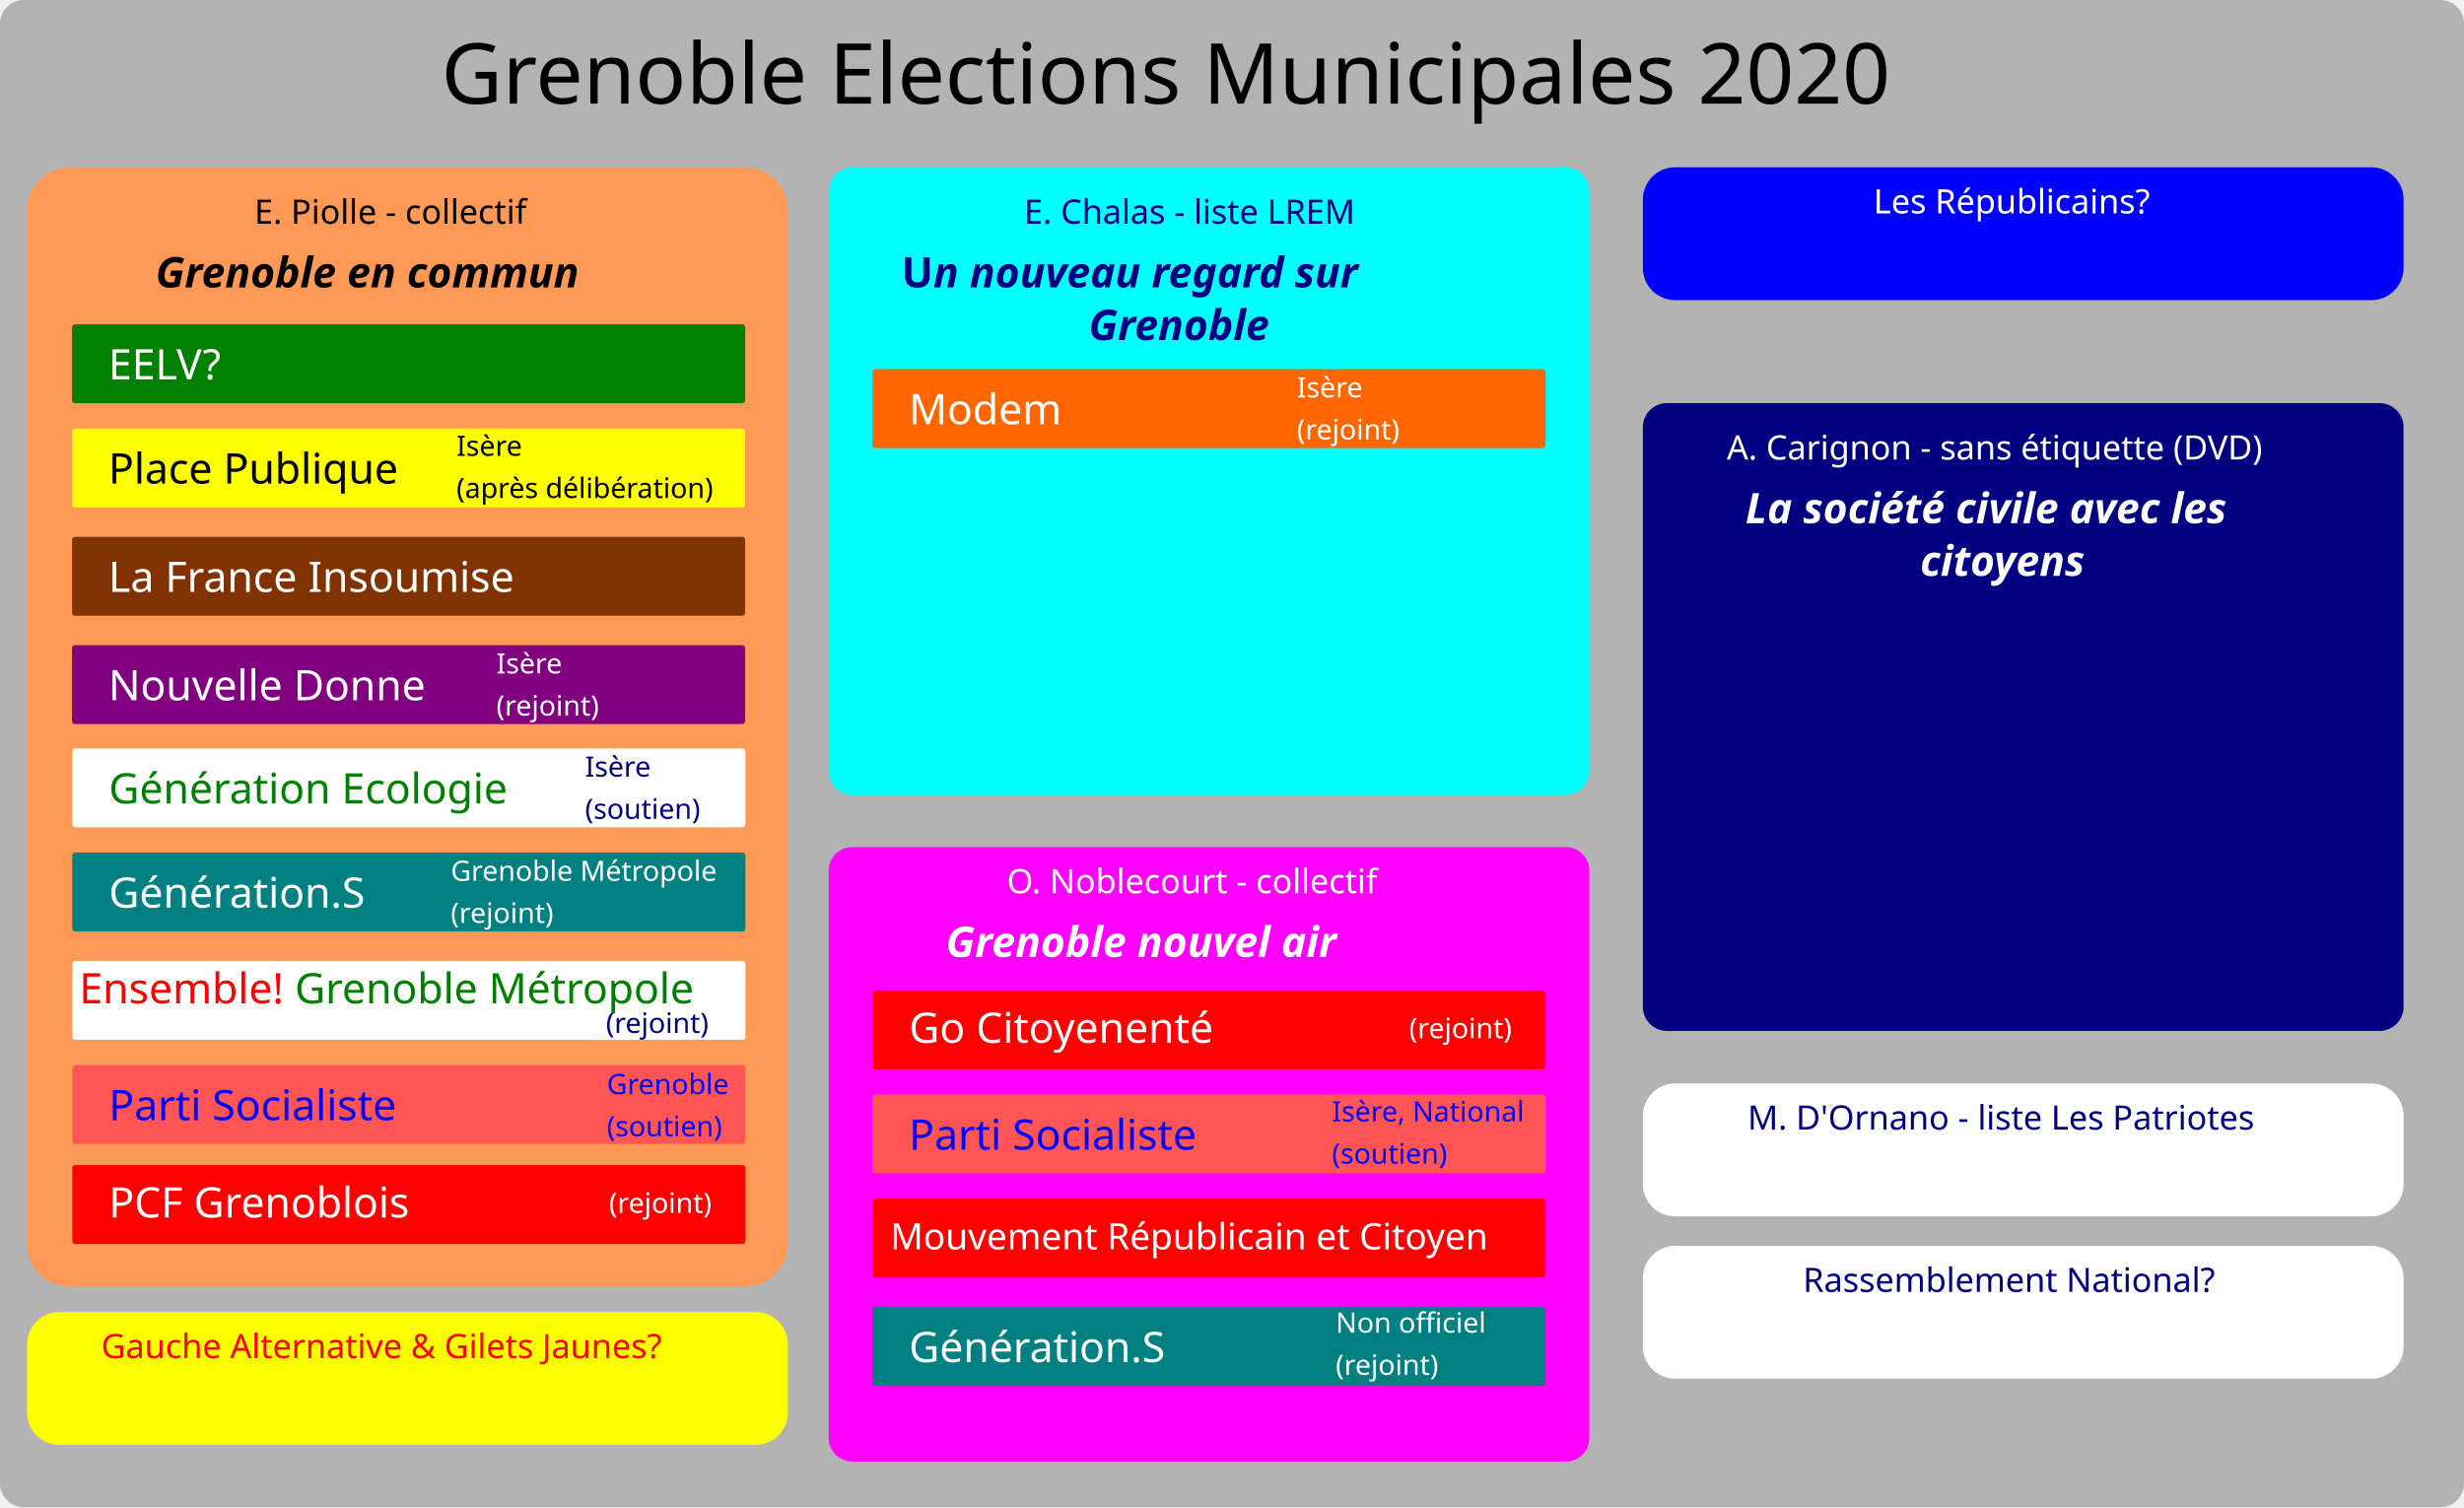
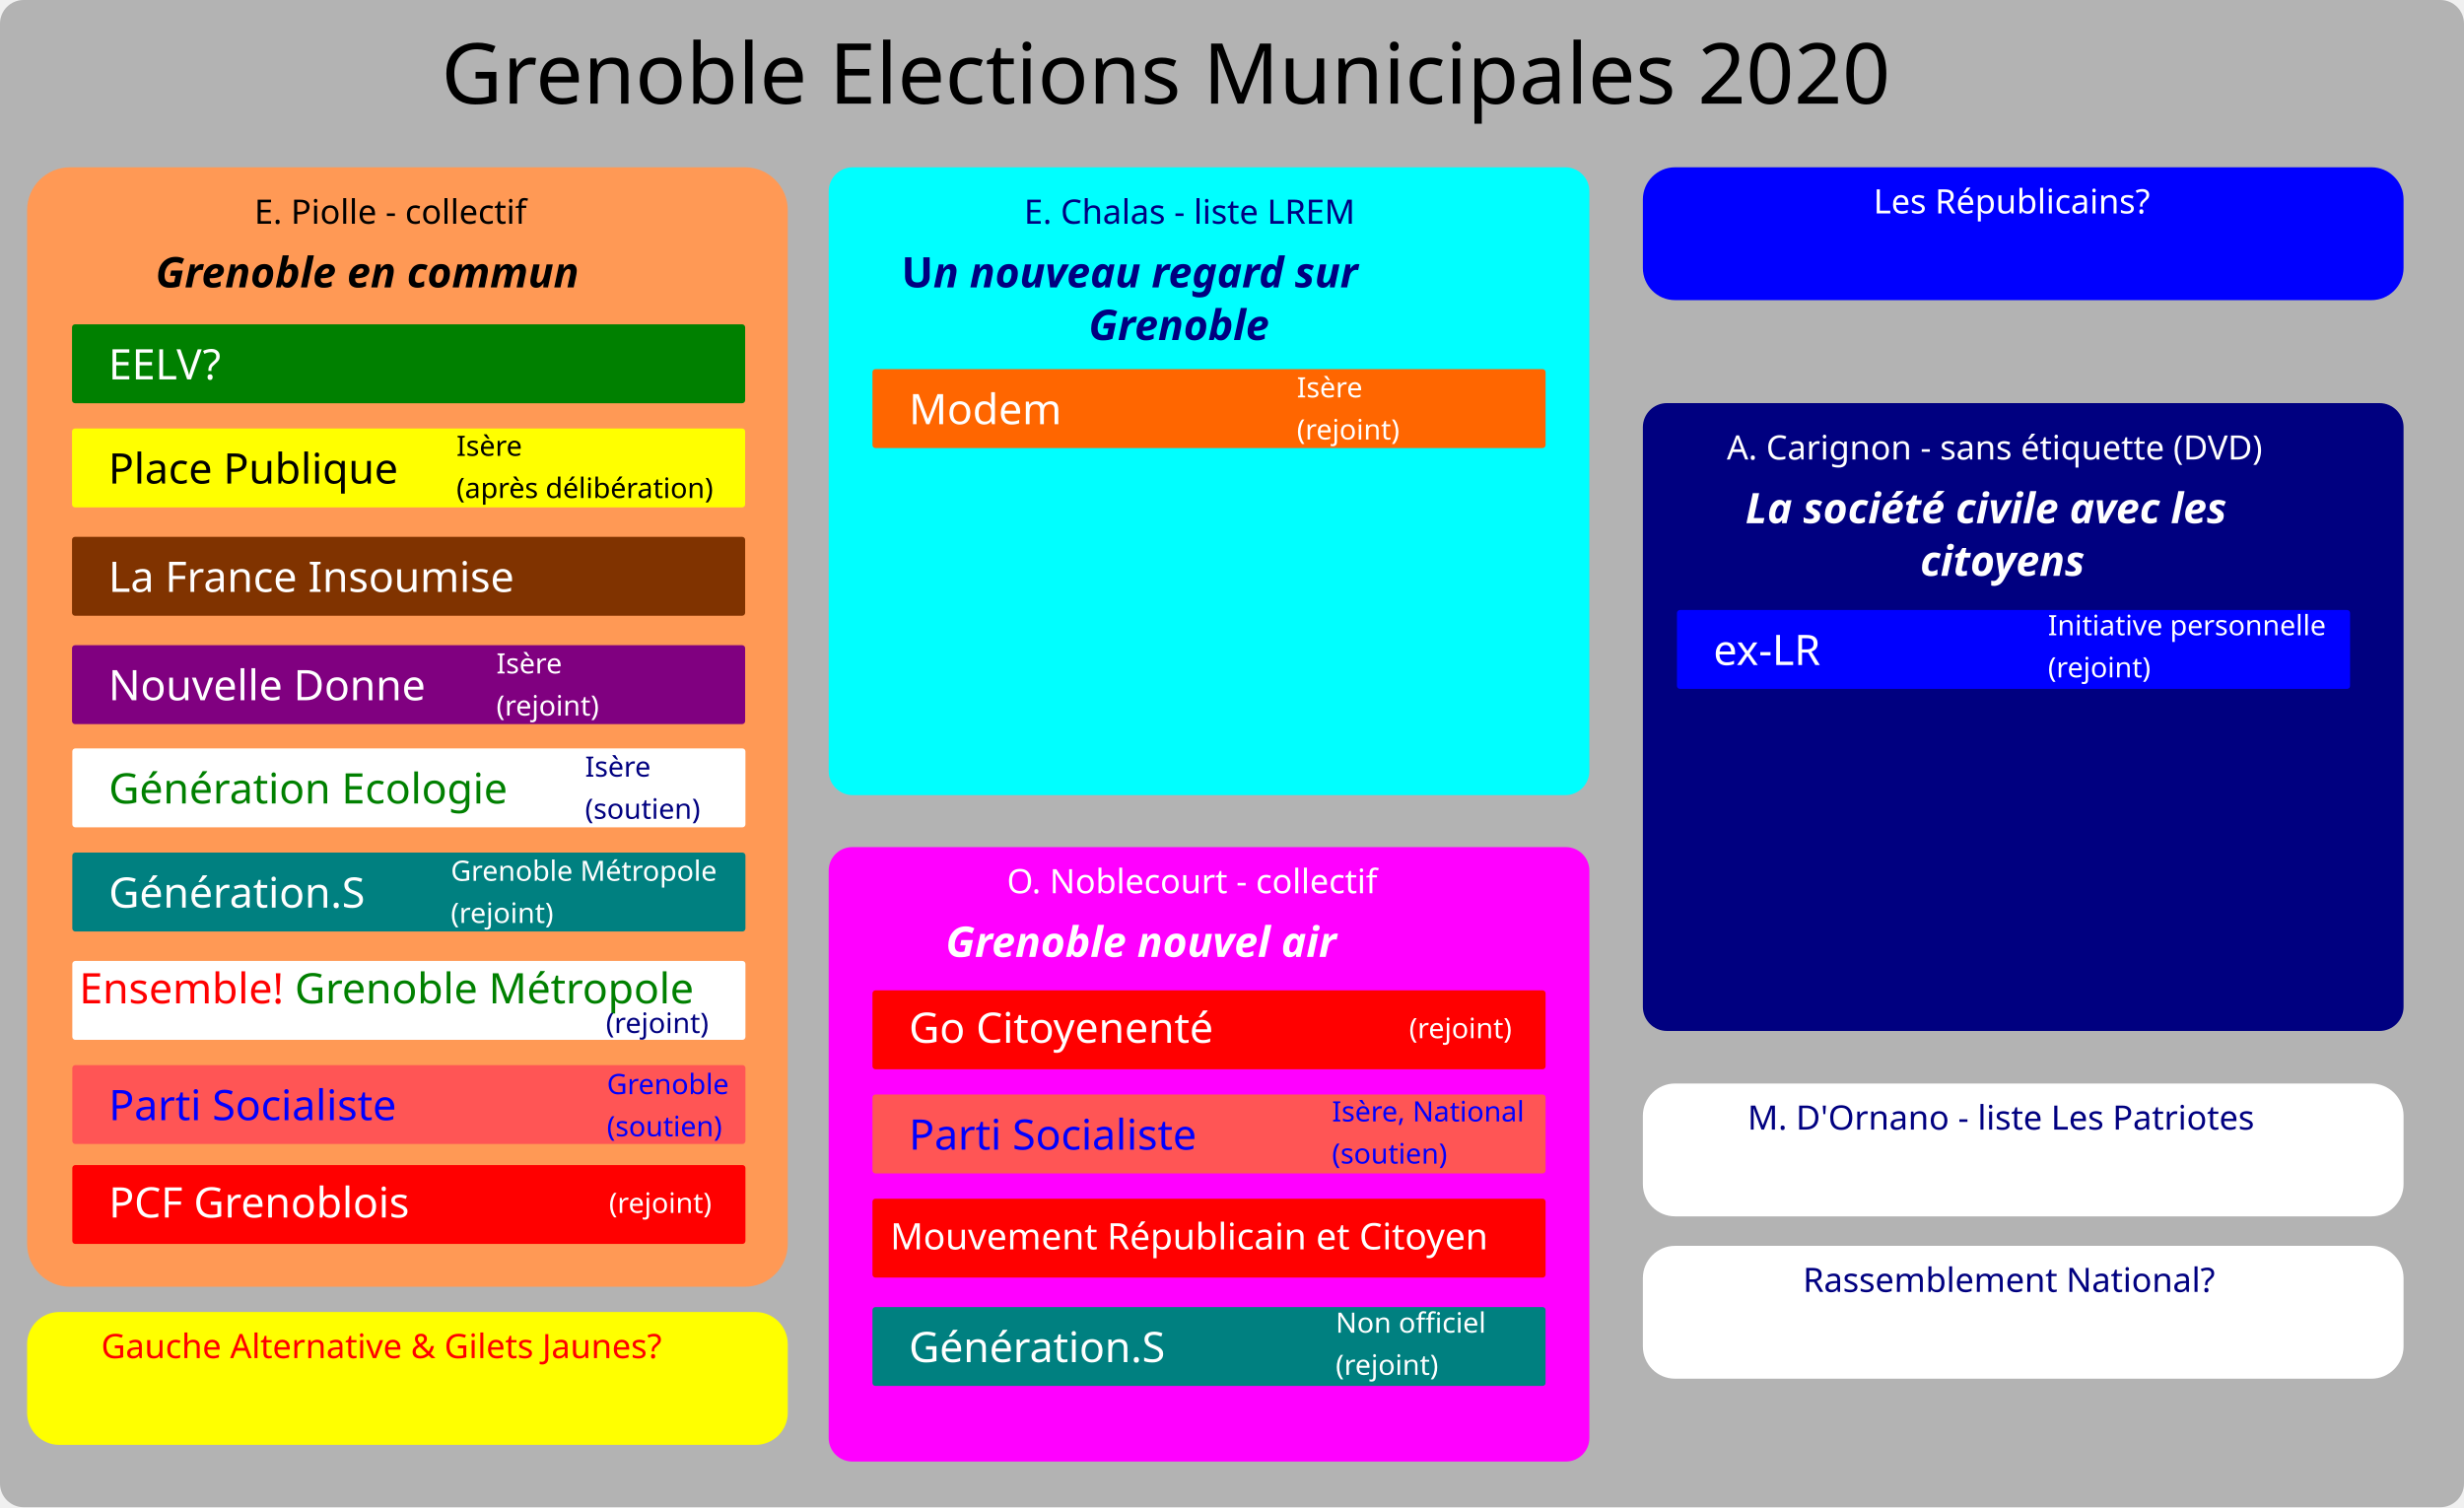
- <svg xmlns="http://www.w3.org/2000/svg" width="309.641mm" height="189.4mm" viewBox="0 0 309.641 189.4" version="1.1" id="svg8">
+ <svg xmlns="http://www.w3.org/2000/svg" id="svg8" version="1.1" viewBox="0 0 309.641 189.4" height="189.4mm" width="309.641mm">
  <defs id="defs2">
-     <marker style="overflow:visible;" id="Arrow2Lend" refX="0.0" refY="0.0" orient="auto">
-       <path transform="scale(1.1) rotate(180) translate(1,0)" d="M 8.719,4.034 L -2.207,0.016 L 8.719,-4.002 C 6.973,-1.63 6.983,1.616 8.719,4.034 z " style="fill-rule:evenodd;stroke-width:0.625;stroke-linejoin:round;stroke:#000000;stroke-opacity:1;fill:#000000;fill-opacity:1" id="path1338" />
+     <marker orient="auto" refY="0.0" refX="0.0" id="Arrow2Lend" style="overflow:visible;">
+       <path id="path1338" style="fill-rule:evenodd;stroke-width:0.625;stroke-linejoin:round;stroke:#000000;stroke-opacity:1;fill:#000000;fill-opacity:1" d="M 8.719,4.034 L -2.207,0.016 L 8.719,-4.002 C 6.973,-1.63 6.983,1.616 8.719,4.034 z " transform="scale(1.1) rotate(180) translate(1,0)" />
    </marker>
-     <marker style="overflow:visible" id="Arrow2Lstart" refX="0.0" refY="0.0" orient="auto">
-       <path transform="scale(1.1) translate(1,0)" d="M 8.719,4.034 L -2.207,0.016 L 8.719,-4.002 C 6.973,-1.63 6.983,1.616 8.719,4.034 z " style="fill-rule:evenodd;stroke-width:0.625;stroke-linejoin:round;stroke:#000000;stroke-opacity:1;fill:#000000;fill-opacity:1" id="path1335" />
+     <marker orient="auto" refY="0.0" refX="0.0" id="Arrow2Lstart" style="overflow:visible">
+       <path id="path1335" style="fill-rule:evenodd;stroke-width:0.625;stroke-linejoin:round;stroke:#000000;stroke-opacity:1;fill:#000000;fill-opacity:1" d="M 8.719,4.034 L -2.207,0.016 L 8.719,-4.002 C 6.973,-1.63 6.983,1.616 8.719,4.034 z " transform="scale(1.1) translate(1,0)" />
    </marker>
  </defs>
-   <g transform="translate(-3.993841,-8.021178)" id="layer1">
-     <rect ry="2.969" y="8.021" x="3.994" height="189.4" width="309.641" id="rect1052" style="fill:#b3b3b3;stroke-width:0.262" />
-     <text xml:space="preserve" style="font-style:normal;font-weight:normal;font-size:10.583px;line-height:1.25;font-family:sans-serif;fill:#000000;fill-opacity:1;stroke:none;stroke-width:0.265" x="59.446" y="21.039" id="text12">
-       <tspan id="tspan10" x="59.446" y="21.039" style="stroke-width:0.265">Grenoble Elections Municipales 2020</tspan>
+   <g id="layer1" transform="translate(-3.993841,-8.021178)">
+     <rect style="fill:#b3b3b3;stroke-width:0.262" id="rect1052" width="309.641" height="189.4" x="3.994" y="8.021" ry="2.969" />
+     <text id="text12" y="21.039" x="59.446" style="font-style:normal;font-weight:normal;font-size:10.583px;line-height:1.25;font-family:sans-serif;fill:#000000;fill-opacity:1;stroke:none;stroke-width:0.265" xml:space="preserve">
+       <tspan style="stroke-width:0.265" y="21.039" x="59.446" id="tspan10">Grenoble Elections Municipales 2020</tspan>
    </text>
-     <rect style="fill:#ff9955;fill-rule:evenodd;stroke-width:0.239" id="rect14" width="95.592" height="140.675" x="7.399" y="29.043" ry="5.389" />
-     <text xml:space="preserve" style="font-style:normal;font-weight:normal;font-size:5.292px;line-height:1.25;font-family:sans-serif;fill:#000000;fill-opacity:1;stroke:none;stroke-width:0.265" x="23.552" y="44.137" id="text18">
-       <tspan id="tspan16" x="23.552" y="44.137" style="font-style:italic;font-variant:normal;font-weight:bold;font-stretch:normal;font-family:sans-serif;-inkscape-font-specification:'sans-serif Bold Italic';stroke-width:0.265">Grenoble en commun</tspan>
+     <rect ry="5.389" y="29.043" x="7.399" height="140.675" width="95.592" id="rect14" style="fill:#ff9955;fill-rule:evenodd;stroke-width:0.239" />
+     <text id="text18" y="44.137" x="23.552" style="font-style:normal;font-weight:normal;font-size:5.292px;line-height:1.25;font-family:sans-serif;fill:#000000;fill-opacity:1;stroke:none;stroke-width:0.265" xml:space="preserve">
+       <tspan style="font-style:italic;font-variant:normal;font-weight:bold;font-stretch:normal;font-family:sans-serif;-inkscape-font-specification:'sans-serif Bold Italic';stroke-width:0.265" y="44.137" x="23.552" id="tspan16">Grenoble en commun</tspan>
    </text>
-     <text xml:space="preserve" style="font-style:normal;font-weight:normal;font-size:4.233px;line-height:1.25;font-family:sans-serif;fill:#000000;fill-opacity:1;stroke:none;stroke-width:0.265" x="35.961" y="36.133" id="text22">
-       <tspan id="tspan20" x="35.961" y="36.133" style="stroke-width:0.265">E. Piolle - collectif</tspan>
+     <text id="text22" y="36.133" x="35.961" style="font-style:normal;font-weight:normal;font-size:4.233px;line-height:1.25;font-family:sans-serif;fill:#000000;fill-opacity:1;stroke:none;stroke-width:0.265" xml:space="preserve">
+       <tspan style="stroke-width:0.265" y="36.133" x="35.961" id="tspan20">E. Piolle - collectif</tspan>
    </text>
-     <rect ry="3.022" y="29.043" x="108.131" height="78.897" width="95.592" id="rect14-2" style="fill:#00ffff;fill-rule:evenodd;stroke-width:0.179" />
-     <text id="text18-9" y="44.137" x="155.584" style="font-style:normal;font-weight:normal;font-size:5.292px;line-height:1.25;font-family:sans-serif;text-align:center;text-anchor:middle;fill:#000080;fill-opacity:1;stroke:none;stroke-width:0.265" xml:space="preserve">
-       <tspan style="font-style:normal;font-variant:normal;font-weight:bold;font-stretch:normal;font-family:sans-serif;-inkscape-font-specification:'sans-serif Bold';text-align:center;text-anchor:middle;fill:#000080;stroke-width:0.265" y="44.137" x="155.584" id="tspan16-8">U<tspan style="font-style:italic;font-variant:normal;font-weight:bold;font-stretch:normal;font-family:sans-serif;-inkscape-font-specification:'sans-serif Bold Italic';fill:#000080" id="tspan53">n nouveau regard sur</tspan>
+     <rect style="fill:#00ffff;fill-rule:evenodd;stroke-width:0.179" id="rect14-2" width="95.592" height="78.897" x="108.131" y="29.043" ry="3.022" />
+     <text xml:space="preserve" style="font-style:normal;font-weight:normal;font-size:5.292px;line-height:1.25;font-family:sans-serif;text-align:center;text-anchor:middle;fill:#000080;fill-opacity:1;stroke:none;stroke-width:0.265" x="155.584" y="44.137" id="text18-9">
+       <tspan id="tspan16-8" x="155.584" y="44.137" style="font-style:normal;font-variant:normal;font-weight:bold;font-stretch:normal;font-family:sans-serif;-inkscape-font-specification:'sans-serif Bold';text-align:center;text-anchor:middle;fill:#000080;stroke-width:0.265">U<tspan id="tspan53" style="font-style:italic;font-variant:normal;font-weight:bold;font-stretch:normal;font-family:sans-serif;-inkscape-font-specification:'sans-serif Bold Italic';fill:#000080">n nouveau regard sur</tspan>
      </tspan>
-       <tspan style="font-style:italic;font-variant:normal;font-weight:bold;font-stretch:normal;font-family:sans-serif;-inkscape-font-specification:'sans-serif Bold Italic';text-align:center;text-anchor:middle;fill:#000080;stroke-width:0.265" y="50.751" x="155.584" id="tspan51">Grenoble</tspan>
+       <tspan id="tspan51" x="155.584" y="50.751" style="font-style:italic;font-variant:normal;font-weight:bold;font-stretch:normal;font-family:sans-serif;-inkscape-font-specification:'sans-serif Bold Italic';text-align:center;text-anchor:middle;fill:#000080;stroke-width:0.265">Grenoble</tspan>
    </text>
-     <text id="text22-2" y="36.133" x="132.687" style="font-style:normal;font-weight:normal;font-size:4.233px;line-height:1.25;font-family:sans-serif;fill:#000080;fill-opacity:1;stroke:none;stroke-width:0.265" xml:space="preserve">
-       <tspan style="fill:#000080;stroke-width:0.265" y="36.133" x="132.687" id="tspan20-0">E. Chalas - liste LREM</tspan>
+     <text xml:space="preserve" style="font-style:normal;font-weight:normal;font-size:4.233px;line-height:1.25;font-family:sans-serif;fill:#000080;fill-opacity:1;stroke:none;stroke-width:0.265" x="132.687" y="36.133" id="text22-2">
+       <tspan id="tspan20-0" x="132.687" y="36.133" style="fill:#000080;stroke-width:0.265">E. Chalas - liste LREM</tspan>
    </text>
-     <rect style="fill:#000080;fill-rule:evenodd;stroke-width:0.179" id="rect14-2-5" width="95.592" height="78.897" x="210.447" y="58.677" ry="3.022" />
-     <text xml:space="preserve" style="font-style:normal;font-weight:normal;font-size:5.292px;line-height:1.25;font-family:sans-serif;text-align:center;text-anchor:middle;fill:#ffffff;fill-opacity:1;stroke:none;stroke-width:0.265" x="259.071" y="73.77" id="text18-9-8">
-       <tspan id="tspan51-5" x="259.071" y="73.77" style="font-style:italic;font-variant:normal;font-weight:bold;font-stretch:normal;font-family:sans-serif;-inkscape-font-specification:'sans-serif Bold Italic';text-align:center;text-anchor:middle;fill:#ffffff;stroke-width:0.265">La société civile avec les </tspan>
-       <tspan id="tspan93" x="259.071" y="80.385" style="font-style:italic;font-variant:normal;font-weight:bold;font-stretch:normal;font-family:sans-serif;-inkscape-font-specification:'sans-serif Bold Italic';text-align:center;text-anchor:middle;fill:#ffffff;stroke-width:0.265">citoyens</tspan>
+     <rect ry="3.022" y="58.677" x="210.447" height="78.897" width="95.592" id="rect14-2-5" style="fill:#000080;fill-rule:evenodd;stroke-width:0.179" />
+     <text id="text18-9-8" y="73.77" x="259.071" style="font-style:normal;font-weight:normal;font-size:5.292px;line-height:1.25;font-family:sans-serif;text-align:center;text-anchor:middle;fill:#ffffff;fill-opacity:1;stroke:none;stroke-width:0.265" xml:space="preserve">
+       <tspan style="font-style:italic;font-variant:normal;font-weight:bold;font-stretch:normal;font-family:sans-serif;-inkscape-font-specification:'sans-serif Bold Italic';text-align:center;text-anchor:middle;fill:#ffffff;stroke-width:0.265" y="73.77" x="259.071" id="tspan51-5">La société civile avec les </tspan>
+       <tspan style="font-style:italic;font-variant:normal;font-weight:bold;font-stretch:normal;font-family:sans-serif;-inkscape-font-specification:'sans-serif Bold Italic';text-align:center;text-anchor:middle;fill:#ffffff;stroke-width:0.265" y="80.385" x="259.071" id="tspan93">citoyens</tspan>
    </text>
-     <text xml:space="preserve" style="font-style:normal;font-weight:normal;font-size:4.233px;line-height:1.25;font-family:sans-serif;fill:#ffffff;fill-opacity:1;stroke:none;stroke-width:0.265" x="220.991" y="65.766" id="text22-2-1">
-       <tspan id="tspan20-0-3" x="220.991" y="65.766" style="fill:#ffffff;stroke-width:0.265">A. Carignon - sans étiquette (DVD)</tspan>
+     <text id="text22-2-1" y="65.766" x="220.991" style="font-style:normal;font-weight:normal;font-size:4.233px;line-height:1.25;font-family:sans-serif;fill:#ffffff;fill-opacity:1;stroke:none;stroke-width:0.265" xml:space="preserve">
+       <tspan style="fill:#ffffff;stroke-width:0.265" y="65.766" x="220.991" id="tspan20-0-3">A. Carignon - sans étiquette (DVD)</tspan>
    </text>
-     <rect style="fill:#ff00ff;fill-rule:evenodd;stroke-width:0.177" id="rect14-2-2" width="95.592" height="77.209" x="108.131" y="114.473" ry="2.958" />
-     <text xml:space="preserve" style="font-style:normal;font-weight:normal;font-size:5.292px;line-height:1.25;font-family:sans-serif;text-align:center;text-anchor:middle;fill:#ffffff;fill-opacity:1;stroke:none;stroke-width:0.265" x="155.65" y="128.27" id="text18-9-1">
-       <tspan id="tspan51-1" x="155.65" y="128.27" style="font-style:italic;font-variant:normal;font-weight:bold;font-stretch:normal;font-family:sans-serif;-inkscape-font-specification:'sans-serif Bold Italic';text-align:center;text-anchor:middle;fill:#ffffff;stroke-width:0.265">Grenoble nouvel air<tspan style="font-style:normal;font-variant:normal;font-weight:bold;font-stretch:normal;font-family:sans-serif;-inkscape-font-specification:'sans-serif Bold';text-align:center;text-anchor:middle;fill:#ffffff;stroke-width:0.265" id="tspan128" />
+     <rect ry="2.958" y="114.473" x="108.131" height="77.209" width="95.592" id="rect14-2-2" style="fill:#ff00ff;fill-rule:evenodd;stroke-width:0.177" />
+     <text id="text18-9-1" y="128.27" x="155.65" style="font-style:normal;font-weight:normal;font-size:5.292px;line-height:1.25;font-family:sans-serif;text-align:center;text-anchor:middle;fill:#ffffff;fill-opacity:1;stroke:none;stroke-width:0.265" xml:space="preserve">
+       <tspan style="font-style:italic;font-variant:normal;font-weight:bold;font-stretch:normal;font-family:sans-serif;-inkscape-font-specification:'sans-serif Bold Italic';text-align:center;text-anchor:middle;fill:#ffffff;stroke-width:0.265" y="128.27" x="155.65" id="tspan51-1">Grenoble nouvel air<tspan id="tspan128" style="font-style:normal;font-variant:normal;font-weight:bold;font-stretch:normal;font-family:sans-serif;-inkscape-font-specification:'sans-serif Bold';text-align:center;text-anchor:middle;fill:#ffffff;stroke-width:0.265" />
      </tspan>
    </text>
-     <text xml:space="preserve" style="font-style:normal;font-weight:normal;font-size:4.233px;line-height:1.25;font-family:sans-serif;fill:#ffffff;fill-opacity:1;stroke:none;stroke-width:0.265" x="130.525" y="120.266" id="text22-2-8">
-       <tspan id="tspan20-0-7" x="130.525" y="120.266" style="fill:#ffffff;stroke-width:0.265">O. Noblecourt - collectif</tspan>
+     <text id="text22-2-8" y="120.266" x="130.525" style="font-style:normal;font-weight:normal;font-size:4.233px;line-height:1.25;font-family:sans-serif;fill:#ffffff;fill-opacity:1;stroke:none;stroke-width:0.265" xml:space="preserve">
+       <tspan style="fill:#ffffff;stroke-width:0.265" y="120.266" x="130.525" id="tspan20-0-7">O. Noblecourt - collectif</tspan>
    </text>
-     <rect ry="0.38" y="48.777" x="13.044" height="9.914" width="84.589" id="rect14-3" style="fill:#008000;fill-rule:evenodd;stroke-width:0.06" />
-     <text xml:space="preserve" style="font-style:normal;font-weight:normal;font-size:5.292px;line-height:1.25;font-family:sans-serif;fill:#000000;fill-opacity:1;stroke:none;stroke-width:0.265" x="17.616" y="55.696" id="text125">
-       <tspan id="tspan123" x="17.616" y="55.696" style="fill:#ffffff;stroke-width:0.265">EELV?</tspan>
+     <rect style="fill:#008000;fill-rule:evenodd;stroke-width:0.06" id="rect14-3" width="84.589" height="9.914" x="13.044" y="48.777" ry="0.38" />
+     <text id="text125" y="55.696" x="17.616" style="font-style:normal;font-weight:normal;font-size:5.292px;line-height:1.25;font-family:sans-serif;fill:#000000;fill-opacity:1;stroke:none;stroke-width:0.265" xml:space="preserve">
+       <tspan style="fill:#ffffff;stroke-width:0.265" y="55.696" x="17.616" id="tspan123">EELV?</tspan>
    </text>
-     <rect style="fill:#ffff00;fill-rule:evenodd;stroke-width:0.06" id="rect14-3-9" width="84.589" height="9.914" x="13.044" y="61.866" ry="0.38" />
-     <text id="text125-1" y="68.785" x="17.616" style="font-style:normal;font-weight:normal;font-size:5.292px;line-height:1.25;font-family:sans-serif;fill:#000000;fill-opacity:1;stroke:none;stroke-width:0.265" xml:space="preserve">
-       <tspan style="fill:#000000;stroke-width:0.265" y="68.785" x="17.616" id="tspan123-7">Place Publique</tspan>
+     <rect ry="0.38" y="61.866" x="13.044" height="9.914" width="84.589" id="rect14-3-9" style="fill:#ffff00;fill-rule:evenodd;stroke-width:0.06" />
+     <text xml:space="preserve" style="font-style:normal;font-weight:normal;font-size:5.292px;line-height:1.25;font-family:sans-serif;fill:#000000;fill-opacity:1;stroke:none;stroke-width:0.265" x="17.616" y="68.785" id="text125-1">
+       <tspan id="tspan123-7" x="17.616" y="68.785" style="fill:#000000;stroke-width:0.265">Place Publique</tspan>
    </text>
-     <text xml:space="preserve" style="font-size:4.233px;line-height:1.25;font-family:sans-serif;stroke-width:0.265" x="61.357" y="65.307" id="text150">
-       <tspan id="tspan148" x="61.357" y="65.307" style="font-size:3.528px;stroke-width:0.265">Isère</tspan>
-       <tspan x="61.357" y="70.598" style="font-size:3.528px;stroke-width:0.265" id="tspan152">(après délibération)</tspan>
+     <text id="text150" y="65.307" x="61.357" style="font-size:4.233px;line-height:1.25;font-family:sans-serif;stroke-width:0.265" xml:space="preserve">
+       <tspan style="font-size:3.528px;stroke-width:0.265" y="65.307" x="61.357" id="tspan148">Isère</tspan>
+       <tspan id="tspan152" style="font-size:3.528px;stroke-width:0.265" y="70.598" x="61.357">(après délibération)</tspan>
    </text>
-     <rect ry="0.38" y="75.483" x="13.044" height="9.914" width="84.589" id="rect14-3-9-0" style="fill:#803300;fill-rule:evenodd;stroke-width:0.06" />
-     <text xml:space="preserve" style="font-style:normal;font-weight:normal;font-size:5.292px;line-height:1.25;font-family:sans-serif;fill:#ffffff;fill-opacity:1;stroke:none;stroke-width:0.265" x="17.616" y="82.403" id="text125-1-9">
-       <tspan id="tspan123-7-5" x="17.616" y="82.403" style="fill:#ffffff;stroke-width:0.265">La France Insoumise</tspan>
+     <rect style="fill:#803300;fill-rule:evenodd;stroke-width:0.06" id="rect14-3-9-0" width="84.589" height="9.914" x="13.044" y="75.483" ry="0.38" />
+     <text id="text125-1-9" y="82.403" x="17.616" style="font-style:normal;font-weight:normal;font-size:5.292px;line-height:1.25;font-family:sans-serif;fill:#ffffff;fill-opacity:1;stroke:none;stroke-width:0.265" xml:space="preserve">
+       <tspan style="fill:#ffffff;stroke-width:0.265" y="82.403" x="17.616" id="tspan123-7-5">La France Insoumise</tspan>
    </text>
-     <rect style="fill:#800080;fill-rule:evenodd;stroke-width:0.06" id="rect14-3-9-0-0" width="84.589" height="9.914" x="13.044" y="89.101" ry="0.38" />
-     <text id="text125-1-9-3" y="96.02" x="17.616" style="font-style:normal;font-weight:normal;font-size:5.292px;line-height:1.25;font-family:sans-serif;fill:#ffffff;fill-opacity:1;stroke:none;stroke-width:0.265" xml:space="preserve">
-       <tspan style="fill:#ffffff;stroke-width:0.265" y="96.02" x="17.616" id="tspan123-7-5-9">Nouvelle Donne</tspan>
+     <rect ry="0.38" y="89.101" x="13.044" height="9.914" width="84.589" id="rect14-3-9-0-0" style="fill:#800080;fill-rule:evenodd;stroke-width:0.06" />
+     <text xml:space="preserve" style="font-style:normal;font-weight:normal;font-size:5.292px;line-height:1.25;font-family:sans-serif;fill:#ffffff;fill-opacity:1;stroke:none;stroke-width:0.265" x="17.616" y="96.02" id="text125-1-9-3">
+       <tspan id="tspan123-7-5-9" x="17.616" y="96.02" style="fill:#ffffff;stroke-width:0.265">Nouvelle Donne</tspan>
    </text>
-     <text id="text150-3" y="92.65" x="66.366" style="font-size:4.233px;line-height:1.25;font-family:sans-serif;fill:#ffffff;stroke-width:0.265" xml:space="preserve">
-       <tspan style="font-size:3.528px;fill:#ffffff;stroke-width:0.265" y="92.65" x="66.366" id="tspan148-7">Isère</tspan>
-       <tspan id="tspan152-8" style="font-size:3.528px;fill:#ffffff;stroke-width:0.265" y="97.942" x="66.366">(rejoint)</tspan>
+     <text xml:space="preserve" style="font-size:4.233px;line-height:1.25;font-family:sans-serif;fill:#ffffff;stroke-width:0.265" x="66.366" y="92.65" id="text150-3">
+       <tspan id="tspan148-7" x="66.366" y="92.65" style="font-size:3.528px;fill:#ffffff;stroke-width:0.265">Isère</tspan>
+       <tspan x="66.366" y="97.942" style="font-size:3.528px;fill:#ffffff;stroke-width:0.265" id="tspan152-8">(rejoint)</tspan>
    </text>
-     <rect ry="0.38" y="102.071" x="13.081" height="9.914" width="84.589" id="rect14-3-9-0-0-4" style="fill:#ffffff;fill-rule:evenodd;stroke-width:0.06" />
-     <text xml:space="preserve" style="font-style:normal;font-weight:normal;font-size:5.292px;line-height:1.25;font-family:sans-serif;fill:#008000;fill-opacity:1;stroke:none;stroke-width:0.265" x="17.653" y="108.99" id="text125-1-9-3-9">
-       <tspan id="tspan123-7-5-9-1" x="17.653" y="108.99" style="fill:#008000;stroke-width:0.265">Génération Ecologie</tspan>
+     <rect style="fill:#ffffff;fill-rule:evenodd;stroke-width:0.06" id="rect14-3-9-0-0-4" width="84.589" height="9.914" x="13.081" y="102.071" ry="0.38" />
+     <text id="text125-1-9-3-9" y="108.99" x="17.653" style="font-style:normal;font-weight:normal;font-size:5.292px;line-height:1.25;font-family:sans-serif;fill:#008000;fill-opacity:1;stroke:none;stroke-width:0.265" xml:space="preserve">
+       <tspan style="fill:#008000;stroke-width:0.265" y="108.99" x="17.653" id="tspan123-7-5-9-1">Génération Ecologie</tspan>
    </text>
-     <text xml:space="preserve" style="font-size:4.233px;line-height:1.25;font-family:sans-serif;fill:#000080;stroke-width:0.265" x="77.515" y="105.62" id="text150-3-7">
-       <tspan id="tspan148-7-5" x="77.515" y="105.62" style="font-size:3.528px;fill:#000080;stroke-width:0.265">Isère</tspan>
-       <tspan x="77.515" y="110.911" style="font-size:3.528px;fill:#000080;stroke-width:0.265" id="tspan152-8-5">(soutien)</tspan>
+     <text id="text150-3-7" y="105.62" x="77.515" style="font-size:4.233px;line-height:1.25;font-family:sans-serif;fill:#000080;stroke-width:0.265" xml:space="preserve">
+       <tspan style="font-size:3.528px;fill:#000080;stroke-width:0.265" y="105.62" x="77.515" id="tspan148-7-5">Isère</tspan>
+       <tspan id="tspan152-8-5" style="font-size:3.528px;fill:#000080;stroke-width:0.265" y="110.911" x="77.515">(soutien)</tspan>
    </text>
-     <rect ry="0.38" y="54.409" x="113.632" height="9.914" width="84.589" id="rect14-3-9-0-0-45" style="fill:#ff6600;fill-rule:evenodd;stroke-width:0.06" />
-     <text xml:space="preserve" style="font-style:normal;font-weight:normal;font-size:5.292px;line-height:1.25;font-family:sans-serif;fill:#ffffff;fill-opacity:1;stroke:none;stroke-width:0.265" x="118.21" y="61.328" id="text125-1-9-3-8">
-       <tspan id="tspan123-7-5-9-6" x="118.21" y="61.328" style="fill:#ffffff;stroke-width:0.265">Modem</tspan>
+     <rect style="fill:#ff6600;fill-rule:evenodd;stroke-width:0.06" id="rect14-3-9-0-0-45" width="84.589" height="9.914" x="113.632" y="54.409" ry="0.38" />
+     <text id="text125-1-9-3-8" y="61.328" x="118.21" style="font-style:normal;font-weight:normal;font-size:5.292px;line-height:1.25;font-family:sans-serif;fill:#ffffff;fill-opacity:1;stroke:none;stroke-width:0.265" xml:space="preserve">
+       <tspan style="fill:#ffffff;stroke-width:0.265" y="61.328" x="118.21" id="tspan123-7-5-9-6">Modem</tspan>
    </text>
-     <text xml:space="preserve" style="font-size:4.233px;line-height:1.25;font-family:sans-serif;fill:#ffffff;stroke-width:0.265" x="166.96" y="57.958" id="text150-3-2">
-       <tspan id="tspan148-7-51" x="166.96" y="57.958" style="font-size:3.528px;fill:#ffffff;stroke-width:0.265">Isère</tspan>
-       <tspan x="166.96" y="63.25" style="font-size:3.528px;fill:#ffffff;stroke-width:0.265" id="tspan152-8-3">(rejoint)</tspan>
+     <text id="text150-3-2" y="57.958" x="166.96" style="font-size:4.233px;line-height:1.25;font-family:sans-serif;fill:#ffffff;stroke-width:0.265" xml:space="preserve">
+       <tspan style="font-size:3.528px;fill:#ffffff;stroke-width:0.265" y="57.958" x="166.96" id="tspan148-7-51">Isère</tspan>
+       <tspan id="tspan152-8-3" style="font-size:3.528px;fill:#ffffff;stroke-width:0.265" y="63.25" x="166.96">(rejoint)</tspan>
    </text>
-     <rect style="fill:#ff0000;fill-rule:evenodd;stroke-width:0.06" id="rect14-3-9-0-0-45-9" width="84.589" height="9.914" x="113.632" y="132.474" ry="0.38" />
-     <text id="text125-1-9-3-8-3" y="139.064" x="118.21" style="font-style:normal;font-weight:normal;font-size:5.292px;line-height:1.25;font-family:sans-serif;fill:#ffffff;fill-opacity:1;stroke:none;stroke-width:0.265" xml:space="preserve">
-       <tspan style="fill:#ffffff;stroke-width:0.265" y="139.064" x="118.21" id="tspan123-7-5-9-6-4">Go Citoyenenté</tspan>
+     <rect ry="0.38" y="132.474" x="113.632" height="9.914" width="84.589" id="rect14-3-9-0-0-45-9" style="fill:#ff0000;fill-rule:evenodd;stroke-width:0.06" />
+     <text xml:space="preserve" style="font-style:normal;font-weight:normal;font-size:5.292px;line-height:1.25;font-family:sans-serif;fill:#ffffff;fill-opacity:1;stroke:none;stroke-width:0.265" x="118.21" y="139.064" id="text125-1-9-3-8-3">
+       <tspan id="tspan123-7-5-9-6-4" x="118.21" y="139.064" style="fill:#ffffff;stroke-width:0.265">Go Citoyenenté</tspan>
    </text>
-     <text id="text150-3-2-1" y="138.484" x="181.07" style="font-size:4.233px;line-height:1.25;font-family:sans-serif;fill:#ffffff;stroke-width:0.265" xml:space="preserve">
-       <tspan id="tspan152-8-3-5" style="font-size:3.528px;fill:#ffffff;stroke-width:0.265" y="138.484" x="181.07">(rejoint)</tspan>
+     <text xml:space="preserve" style="font-size:4.233px;line-height:1.25;font-family:sans-serif;fill:#ffffff;stroke-width:0.265" x="181.07" y="138.484" id="text150-3-2-1">
+       <tspan x="181.07" y="138.484" style="font-size:3.528px;fill:#ffffff;stroke-width:0.265" id="tspan152-8-3-5">(rejoint)</tspan>
    </text>
-     <rect ry="4.045" y="144.178" x="210.447" height="16.695" width="95.592" id="rect14-2-2-5" style="fill:#ffffff;fill-rule:evenodd;stroke-width:0.082" />
-     <text id="text22-2-8-0" y="149.97" x="223.604" style="font-style:normal;font-weight:normal;font-size:4.233px;line-height:1.25;font-family:sans-serif;fill:#000080;fill-opacity:1;stroke:none;stroke-width:0.265" xml:space="preserve">
-       <tspan style="fill:#000080;stroke-width:0.265" y="149.97" x="223.604" id="tspan20-0-7-6">M. D'Ornano - liste Les Patriotes</tspan>
+     <rect style="fill:#ffffff;fill-rule:evenodd;stroke-width:0.082" id="rect14-2-2-5" width="95.592" height="16.695" x="210.447" y="144.178" ry="4.045" />
+     <text xml:space="preserve" style="font-style:normal;font-weight:normal;font-size:4.233px;line-height:1.25;font-family:sans-serif;fill:#000080;fill-opacity:1;stroke:none;stroke-width:0.265" x="223.604" y="149.97" id="text22-2-8-0">
+       <tspan id="tspan20-0-7-6" x="223.604" y="149.97" style="fill:#000080;stroke-width:0.265">M. D'Ornano - liste Les Patriotes</tspan>
    </text>
-     <rect ry="0.38" y="115.16" x="13.081" height="9.914" width="84.589" id="rect14-3-9-0-0-7" style="fill:#008080;fill-rule:evenodd;stroke-width:0.06" />
-     <text xml:space="preserve" style="font-style:normal;font-weight:normal;font-size:5.292px;line-height:1.25;font-family:sans-serif;fill:#ffffff;fill-opacity:1;stroke:none;stroke-width:0.265" x="17.653" y="122.079" id="text125-1-9-3-7">
-       <tspan id="tspan123-7-5-9-9" x="17.653" y="122.079" style="fill:#ffffff;stroke-width:0.265">Génération.S</tspan>
+     <rect style="fill:#008080;fill-rule:evenodd;stroke-width:0.06" id="rect14-3-9-0-0-7" width="84.589" height="9.914" x="13.081" y="115.16" ry="0.38" />
+     <text id="text125-1-9-3-7" y="122.079" x="17.653" style="font-style:normal;font-weight:normal;font-size:5.292px;line-height:1.25;font-family:sans-serif;fill:#ffffff;fill-opacity:1;stroke:none;stroke-width:0.265" xml:space="preserve">
+       <tspan style="fill:#ffffff;stroke-width:0.265" y="122.079" x="17.653" id="tspan123-7-5-9-9">Génération.S</tspan>
    </text>
-     <text xml:space="preserve" style="font-size:4.233px;line-height:1.25;font-family:sans-serif;fill:#ffffff;stroke-width:0.265" x="60.639" y="118.708" id="text150-3-5">
-       <tspan id="tspan148-7-3" x="60.639" y="118.708" style="font-size:3.528px;fill:#ffffff;stroke-width:0.265">Grenoble Métropole</tspan>
-       <tspan x="60.639" y="124" style="font-size:3.528px;fill:#ffffff;stroke-width:0.265" id="tspan152-8-33">(rejoint)</tspan>
+     <text id="text150-3-5" y="118.708" x="60.639" style="font-size:4.233px;line-height:1.25;font-family:sans-serif;fill:#ffffff;stroke-width:0.265" xml:space="preserve">
+       <tspan style="font-size:3.528px;fill:#ffffff;stroke-width:0.265" y="118.708" x="60.639" id="tspan148-7-3">Grenoble Métropole</tspan>
+       <tspan id="tspan152-8-33" style="font-size:3.528px;fill:#ffffff;stroke-width:0.265" y="124" x="60.639">(rejoint)</tspan>
    </text>
-     <rect style="fill:#ffffff;fill-rule:evenodd;stroke-width:0.06" id="rect14-3-9-0-0-4-3" width="84.589" height="9.914" x="13.081" y="128.777" ry="0.38" />
-     <text id="text125-1-9-3-9-5" y="134.109" x="13.948" style="font-style:normal;font-weight:normal;font-size:5.292px;line-height:1.25;font-family:sans-serif;fill:#ff0000;fill-opacity:1;stroke:none;stroke-width:0.265" xml:space="preserve">
-       <tspan style="fill:#ff0000;stroke-width:0.265" y="134.109" x="13.948" id="tspan123-7-5-9-1-0">Ensemble! <tspan id="tspan1154" style="fill:#008000">Grenoble Métropole</tspan>
+     <rect ry="0.38" y="128.777" x="13.081" height="9.914" width="84.589" id="rect14-3-9-0-0-4-3" style="fill:#ffffff;fill-rule:evenodd;stroke-width:0.06" />
+     <text xml:space="preserve" style="font-style:normal;font-weight:normal;font-size:5.292px;line-height:1.25;font-family:sans-serif;fill:#ff0000;fill-opacity:1;stroke:none;stroke-width:0.265" x="13.948" y="134.109" id="text125-1-9-3-9-5">
+       <tspan id="tspan123-7-5-9-1-0" x="13.948" y="134.109" style="fill:#ff0000;stroke-width:0.265">Ensemble! <tspan style="fill:#008000" id="tspan1154">Grenoble Métropole</tspan>
      </tspan>
    </text>
-     <text id="text150-3-7-2" y="137.827" x="80.135" style="font-size:4.233px;line-height:1.25;font-family:sans-serif;fill:#000080;stroke-width:0.265" xml:space="preserve">
-       <tspan id="tspan152-8-5-2" style="font-size:3.528px;fill:#000080;stroke-width:0.265" y="137.827" x="80.135">(rejoint)</tspan>
+     <text xml:space="preserve" style="font-size:4.233px;line-height:1.25;font-family:sans-serif;fill:#000080;stroke-width:0.265" x="80.135" y="137.827" id="text150-3-7-2">
+       <tspan x="80.135" y="137.827" style="font-size:3.528px;fill:#000080;stroke-width:0.265" id="tspan152-8-5-2">(rejoint)</tspan>
    </text>
-     <rect style="fill:#0000ff;fill-rule:evenodd;stroke-width:0.082" id="rect14-2-2-5-8" width="95.592" height="16.695" x="210.447" y="29.043" ry="4.045" />
-     <text xml:space="preserve" style="font-style:normal;font-weight:normal;font-size:4.233px;line-height:1.25;font-family:sans-serif;fill:#ffffff;fill-opacity:1;stroke:none;stroke-width:0.265" x="239.431" y="34.836" id="text22-2-8-0-4">
-       <tspan id="tspan20-0-7-6-5" x="239.431" y="34.836" style="fill:#ffffff;stroke-width:0.265">Les Républicains?</tspan>
+     <rect ry="4.045" y="29.043" x="210.447" height="16.695" width="95.592" id="rect14-2-2-5-8" style="fill:#0000ff;fill-rule:evenodd;stroke-width:0.082" />
+     <text id="text22-2-8-0-4" y="34.836" x="239.431" style="font-style:normal;font-weight:normal;font-size:4.233px;line-height:1.25;font-family:sans-serif;fill:#ffffff;fill-opacity:1;stroke:none;stroke-width:0.265" xml:space="preserve">
+       <tspan style="fill:#ffffff;stroke-width:0.265" y="34.836" x="239.431" id="tspan20-0-7-6-5">Les Républicains?</tspan>
    </text>
-     <rect ry="4.045" y="172.894" x="7.399" height="16.695" width="95.592" id="rect14-2-2-5-8-6" style="fill:#ffff00;fill-rule:evenodd;stroke-width:0.082" />
-     <text id="text22-2-8-0-4-1" y="178.686" x="16.702" style="font-style:normal;font-weight:normal;font-size:4.233px;line-height:1.25;font-family:sans-serif;fill:#ff0000;fill-opacity:1;stroke:none;stroke-width:0.265" xml:space="preserve">
-       <tspan style="fill:#ff0000;stroke-width:0.265" y="178.686" x="16.702" id="tspan20-0-7-6-5-5">Gauche Alternative &amp; Gilets Jaunes?</tspan>
+     <rect style="fill:#ffff00;fill-rule:evenodd;stroke-width:0.082" id="rect14-2-2-5-8-6" width="95.592" height="16.695" x="7.399" y="172.894" ry="4.045" />
+     <text xml:space="preserve" style="font-style:normal;font-weight:normal;font-size:4.233px;line-height:1.25;font-family:sans-serif;fill:#ff0000;fill-opacity:1;stroke:none;stroke-width:0.265" x="16.702" y="178.686" id="text22-2-8-0-4-1">
+       <tspan id="tspan20-0-7-6-5-5" x="16.702" y="178.686" style="fill:#ff0000;stroke-width:0.265">Gauche Alternative &amp; Gilets Jaunes?</tspan>
    </text>
-     <rect style="fill:#ffffff;fill-rule:evenodd;stroke-width:0.082" id="rect14-2-2-5-6" width="95.592" height="16.695" x="210.447" y="164.577" ry="4.045" />
-     <text xml:space="preserve" style="font-style:normal;font-weight:normal;font-size:4.233px;line-height:1.25;font-family:sans-serif;fill:#000080;fill-opacity:1;stroke:none;stroke-width:0.265" x="230.568" y="170.369" id="text22-2-8-0-0">
-       <tspan id="tspan20-0-7-6-3" x="230.568" y="170.369" style="fill:#000080;stroke-width:0.265">Rassemblement National?</tspan>
+     <rect ry="4.045" y="164.577" x="210.447" height="16.695" width="95.592" id="rect14-2-2-5-6" style="fill:#ffffff;fill-rule:evenodd;stroke-width:0.082" />
+     <text id="text22-2-8-0-0" y="170.369" x="230.568" style="font-style:normal;font-weight:normal;font-size:4.233px;line-height:1.25;font-family:sans-serif;fill:#000080;fill-opacity:1;stroke:none;stroke-width:0.265" xml:space="preserve">
+       <tspan style="fill:#000080;stroke-width:0.265" y="170.369" x="230.568" id="tspan20-0-7-6-3">Rassemblement National?</tspan>
    </text>
-     <rect ry="0.38" y="145.563" x="113.632" height="9.914" width="84.589" id="rect14-3-9-0-0-45-9-9" style="fill:#ff5555;fill-rule:evenodd;stroke-width:0.06;fill-opacity:1" />
-     <text xml:space="preserve" style="font-style:normal;font-weight:normal;font-size:5.292px;line-height:1.25;font-family:sans-serif;fill:#0000ff;fill-opacity:1;stroke:none;stroke-width:0.265" x="118.21" y="152.49" id="text125-1-9-3-8-3-0">
-       <tspan id="tspan123-7-5-9-6-4-7" x="118.21" y="152.49" style="fill:#0000ff;stroke-width:0.265">Parti Socialiste</tspan>
+     <rect style="fill:#ff5555;fill-rule:evenodd;stroke-width:0.06;fill-opacity:1" id="rect14-3-9-0-0-45-9-9" width="84.589" height="9.914" x="113.632" y="145.563" ry="0.38" />
+     <text id="text125-1-9-3-8-3-0" y="152.49" x="118.21" style="font-style:normal;font-weight:normal;font-size:5.292px;line-height:1.25;font-family:sans-serif;fill:#0000ff;fill-opacity:1;stroke:none;stroke-width:0.265" xml:space="preserve">
+       <tspan style="fill:#0000ff;stroke-width:0.265" y="152.49" x="118.21" id="tspan123-7-5-9-6-4-7">Parti Socialiste</tspan>
    </text>
-     <text xml:space="preserve" style="font-size:4.233px;line-height:1.25;font-family:sans-serif;fill:#0000ff;stroke-width:0.265" x="171.377" y="148.948" id="text150-3-2-1-1">
-       <tspan x="171.377" y="148.948" style="font-size:3.528px;fill:#0000ff;stroke-width:0.265" id="tspan152-8-3-5-6">Isère, National</tspan>
-       <tspan id="tspan1267" x="171.377" y="154.24" style="font-size:3.528px;fill:#0000ff;stroke-width:0.265">(soutien)</tspan>
+     <text id="text150-3-2-1-1" y="148.948" x="171.377" style="font-size:4.233px;line-height:1.25;font-family:sans-serif;fill:#0000ff;stroke-width:0.265" xml:space="preserve">
+       <tspan id="tspan152-8-3-5-6" style="font-size:3.528px;fill:#0000ff;stroke-width:0.265" y="148.948" x="171.377">Isère, National</tspan>
+       <tspan style="font-size:3.528px;fill:#0000ff;stroke-width:0.265" y="154.24" x="171.377" id="tspan1267">(soutien)</tspan>
    </text>
-     <rect style="fill:#ff5555;fill-rule:evenodd;stroke-width:0.06" id="rect14-3-9-0-0-45-9-9-2" width="84.589" height="9.914" x="13.081" y="141.866" ry="0.38" />
-     <text id="text125-1-9-3-8-3-0-8" y="148.785" x="17.659" style="font-style:normal;font-weight:normal;font-size:5.292px;line-height:1.25;font-family:sans-serif;fill:#0000ff;fill-opacity:1;stroke:none;stroke-width:0.265" xml:space="preserve">
-       <tspan style="fill:#0000ff;stroke-width:0.265" y="148.785" x="17.659" id="tspan123-7-5-9-6-4-7-2">Parti Socialiste</tspan>
+     <rect ry="0.38" y="141.866" x="13.081" height="9.914" width="84.589" id="rect14-3-9-0-0-45-9-9-2" style="fill:#ff5555;fill-rule:evenodd;stroke-width:0.06" />
+     <text xml:space="preserve" style="font-style:normal;font-weight:normal;font-size:5.292px;line-height:1.25;font-family:sans-serif;fill:#0000ff;fill-opacity:1;stroke:none;stroke-width:0.265" x="17.659" y="148.785" id="text125-1-9-3-8-3-0-8">
+       <tspan id="tspan123-7-5-9-6-4-7-2" x="17.659" y="148.785" style="fill:#0000ff;stroke-width:0.265">Parti Socialiste</tspan>
    </text>
-     <text id="text150-3-2-1-1-4" y="145.518" x="80.257" style="font-size:4.233px;line-height:1.25;font-family:sans-serif;fill:#0000ff;stroke-width:0.265" xml:space="preserve">
-       <tspan id="tspan152-8-3-5-6-8" style="font-size:3.528px;fill:#0000ff;stroke-width:0.265" y="145.518" x="80.257">Grenoble</tspan>
-       <tspan style="font-size:3.528px;fill:#0000ff;stroke-width:0.265" y="150.81" x="80.257" id="tspan1267-3">(soutien)</tspan>
+     <text xml:space="preserve" style="font-size:4.233px;line-height:1.25;font-family:sans-serif;fill:#0000ff;stroke-width:0.265" x="80.257" y="145.518" id="text150-3-2-1-1-4">
+       <tspan x="80.257" y="145.518" style="font-size:3.528px;fill:#0000ff;stroke-width:0.265" id="tspan152-8-3-5-6-8">Grenoble</tspan>
+       <tspan id="tspan1267-3" x="80.257" y="150.81" style="font-size:3.528px;fill:#0000ff;stroke-width:0.265">(soutien)</tspan>
    </text>
-     <rect ry="0.38" y="158.652" x="113.632" height="9.914" width="84.589" id="rect14-3-9-0-0-45-9-3" style="fill:#ff0000;fill-rule:evenodd;stroke-width:0.06" />
-     <text xml:space="preserve" style="font-style:normal;font-weight:normal;font-size:4.586px;line-height:1.25;font-family:sans-serif;fill:#ffffff;fill-opacity:1;stroke:none;stroke-width:0.265" x="115.862" y="165.024" id="text125-1-9-3-8-3-9">
-       <tspan id="tspan123-7-5-9-6-4-9" x="115.862" y="165.024" style="fill:#ffffff;stroke-width:0.265">Mouvement Républicain et Citoyen</tspan>
+     <rect style="fill:#ff0000;fill-rule:evenodd;stroke-width:0.06" id="rect14-3-9-0-0-45-9-3" width="84.589" height="9.914" x="113.632" y="158.652" ry="0.38" />
+     <text id="text125-1-9-3-8-3-9" y="165.024" x="115.862" style="font-style:normal;font-weight:normal;font-size:4.586px;line-height:1.25;font-family:sans-serif;fill:#ffffff;fill-opacity:1;stroke:none;stroke-width:0.265" xml:space="preserve">
+       <tspan style="fill:#ffffff;stroke-width:0.265" y="165.024" x="115.862" id="tspan123-7-5-9-6-4-9">Mouvement Républicain et Citoyen</tspan>
    </text>
-     <rect style="fill:#008080;fill-rule:evenodd;stroke-width:0.06" id="rect14-3-9-0-0-7-6" width="84.589" height="9.914" x="113.632" y="172.269" ry="0.38" />
-     <text id="text125-1-9-3-7-5" y="179.189" x="118.204" style="font-style:normal;font-weight:normal;font-size:5.292px;line-height:1.25;font-family:sans-serif;fill:#ffffff;fill-opacity:1;stroke:none;stroke-width:0.265" xml:space="preserve">
-       <tspan style="fill:#ffffff;stroke-width:0.265" y="179.189" x="118.204" id="tspan123-7-5-9-9-9">Génération.S</tspan>
+     <rect ry="0.38" y="172.269" x="113.632" height="9.914" width="84.589" id="rect14-3-9-0-0-7-6" style="fill:#008080;fill-rule:evenodd;stroke-width:0.06" />
+     <text xml:space="preserve" style="font-style:normal;font-weight:normal;font-size:5.292px;line-height:1.25;font-family:sans-serif;fill:#ffffff;fill-opacity:1;stroke:none;stroke-width:0.265" x="118.204" y="179.189" id="text125-1-9-3-7-5">
+       <tspan id="tspan123-7-5-9-9-9" x="118.204" y="179.189" style="fill:#ffffff;stroke-width:0.265">Génération.S</tspan>
    </text>
-     <text id="text150-3-5-5" y="175.495" x="171.838" style="font-size:4.233px;line-height:1.25;font-family:sans-serif;fill:#ffffff;stroke-width:0.265" xml:space="preserve">
-       <tspan style="font-size:3.528px;fill:#ffffff;stroke-width:0.265" y="175.495" x="171.838" id="tspan148-7-3-4">Non officiel</tspan>
-       <tspan id="tspan152-8-33-9" style="font-size:3.528px;fill:#ffffff;stroke-width:0.265" y="180.787" x="171.838">(rejoint)</tspan>
+     <text xml:space="preserve" style="font-size:4.233px;line-height:1.25;font-family:sans-serif;fill:#ffffff;stroke-width:0.265" x="171.838" y="175.495" id="text150-3-5-5">
+       <tspan id="tspan148-7-3-4" x="171.838" y="175.495" style="font-size:3.528px;fill:#ffffff;stroke-width:0.265">Non officiel</tspan>
+       <tspan x="171.838" y="180.787" style="font-size:3.528px;fill:#ffffff;stroke-width:0.265" id="tspan152-8-33-9">(rejoint)</tspan>
    </text>
-     <rect ry="0.38" y="154.425" x="13.081" height="9.914" width="84.589" id="rect14-3-9-0-0-45-9-37" style="fill:#ff0000;fill-rule:evenodd;stroke-width:0.06" />
-     <text xml:space="preserve" style="font-style:normal;font-weight:normal;font-size:5.292px;line-height:1.25;font-family:sans-serif;fill:#ffffff;fill-opacity:1;stroke:none;stroke-width:0.265" x="17.659" y="161.015" id="text125-1-9-3-8-3-90">
-       <tspan id="tspan123-7-5-9-6-4-2" x="17.659" y="161.015" style="fill:#ffffff;stroke-width:0.265">PCF Grenoblois</tspan>
+     <rect style="fill:#ff0000;fill-rule:evenodd;stroke-width:0.06" id="rect14-3-9-0-0-45-9-37" width="84.589" height="9.914" x="13.081" y="154.425" ry="0.38" />
+     <text id="text125-1-9-3-8-3-90" y="161.015" x="17.659" style="font-style:normal;font-weight:normal;font-size:5.292px;line-height:1.25;font-family:sans-serif;fill:#ffffff;fill-opacity:1;stroke:none;stroke-width:0.265" xml:space="preserve">
+       <tspan style="fill:#ffffff;stroke-width:0.265" y="161.015" x="17.659" id="tspan123-7-5-9-6-4-2">PCF Grenoblois</tspan>
    </text>
-     <text xml:space="preserve" style="font-size:4.233px;line-height:1.25;font-family:sans-serif;fill:#ffffff;stroke-width:0.265" x="80.519" y="160.435" id="text150-3-2-1-3">
-       <tspan x="80.519" y="160.435" style="font-size:3.528px;fill:#ffffff;stroke-width:0.265" id="tspan152-8-3-5-9">(rejoint)</tspan>
+     <text id="text150-3-2-1-3" y="160.435" x="80.519" style="font-size:4.233px;line-height:1.25;font-family:sans-serif;fill:#ffffff;stroke-width:0.265" xml:space="preserve">
+       <tspan id="tspan152-8-3-5-9" style="font-size:3.528px;fill:#ffffff;stroke-width:0.265" y="160.435" x="80.519">(rejoint)</tspan>
+     </text>
+     <rect ry="0.38" y="84.675" x="214.73" height="9.914" width="84.589" id="rect14-3-9-0-0-45-97" style="fill:#0000ff;fill-rule:evenodd;stroke-width:0.06" />
+     <text xml:space="preserve" style="font-style:normal;font-weight:normal;font-size:5.292px;line-height:1.25;font-family:sans-serif;fill:#ffffff;fill-opacity:1;stroke:none;stroke-width:0.265" x="219.308" y="91.595" id="text125-1-9-3-8-0">
+       <tspan id="tspan123-7-5-9-6-3" x="219.308" y="91.595" style="fill:#ffffff;stroke-width:0.265">ex-LR</tspan>
+     </text>
+     <text xml:space="preserve" style="font-size:4.233px;line-height:1.25;font-family:sans-serif;fill:#ffffff;stroke-width:0.265" x="261.351" y="87.851" id="text150-3-2-9">
+       <tspan id="tspan148-7-51-8" x="261.351" y="87.851" style="font-size:3.528px;fill:#ffffff;stroke-width:0.265">Initiative personnelle</tspan>
+       <tspan x="261.351" y="93.143" style="font-size:3.528px;fill:#ffffff;stroke-width:0.265" id="tspan152-8-3-6">(rejoint)</tspan>
    </text>
  </g>
</svg>
